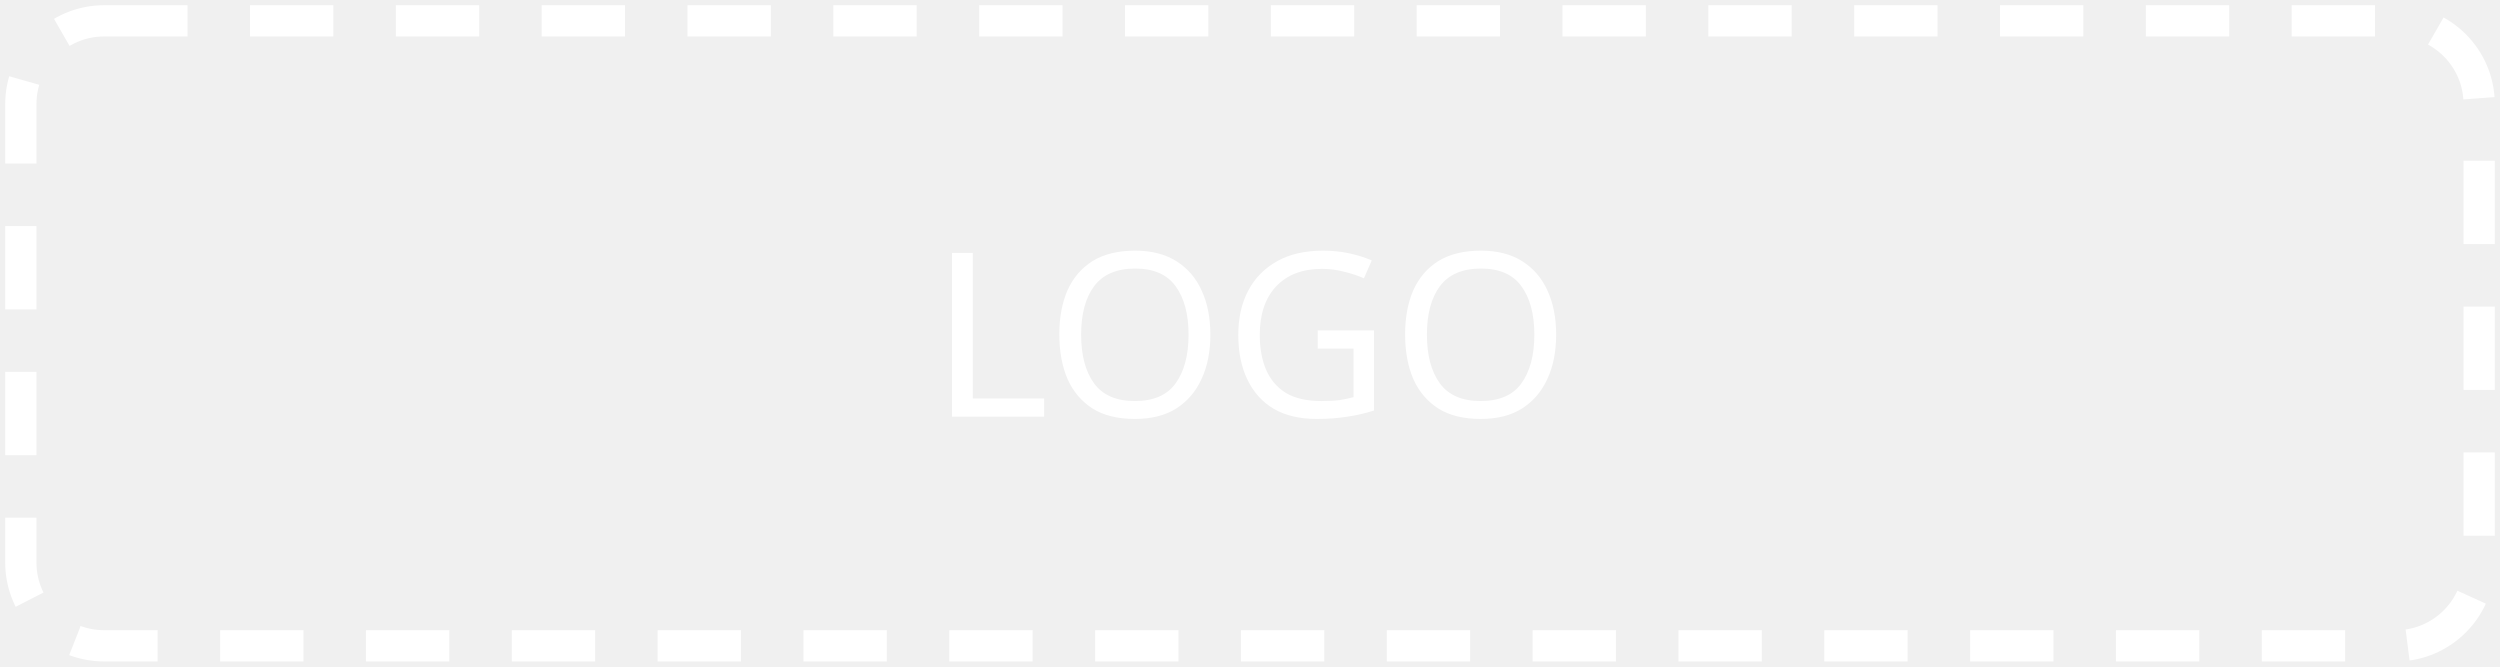
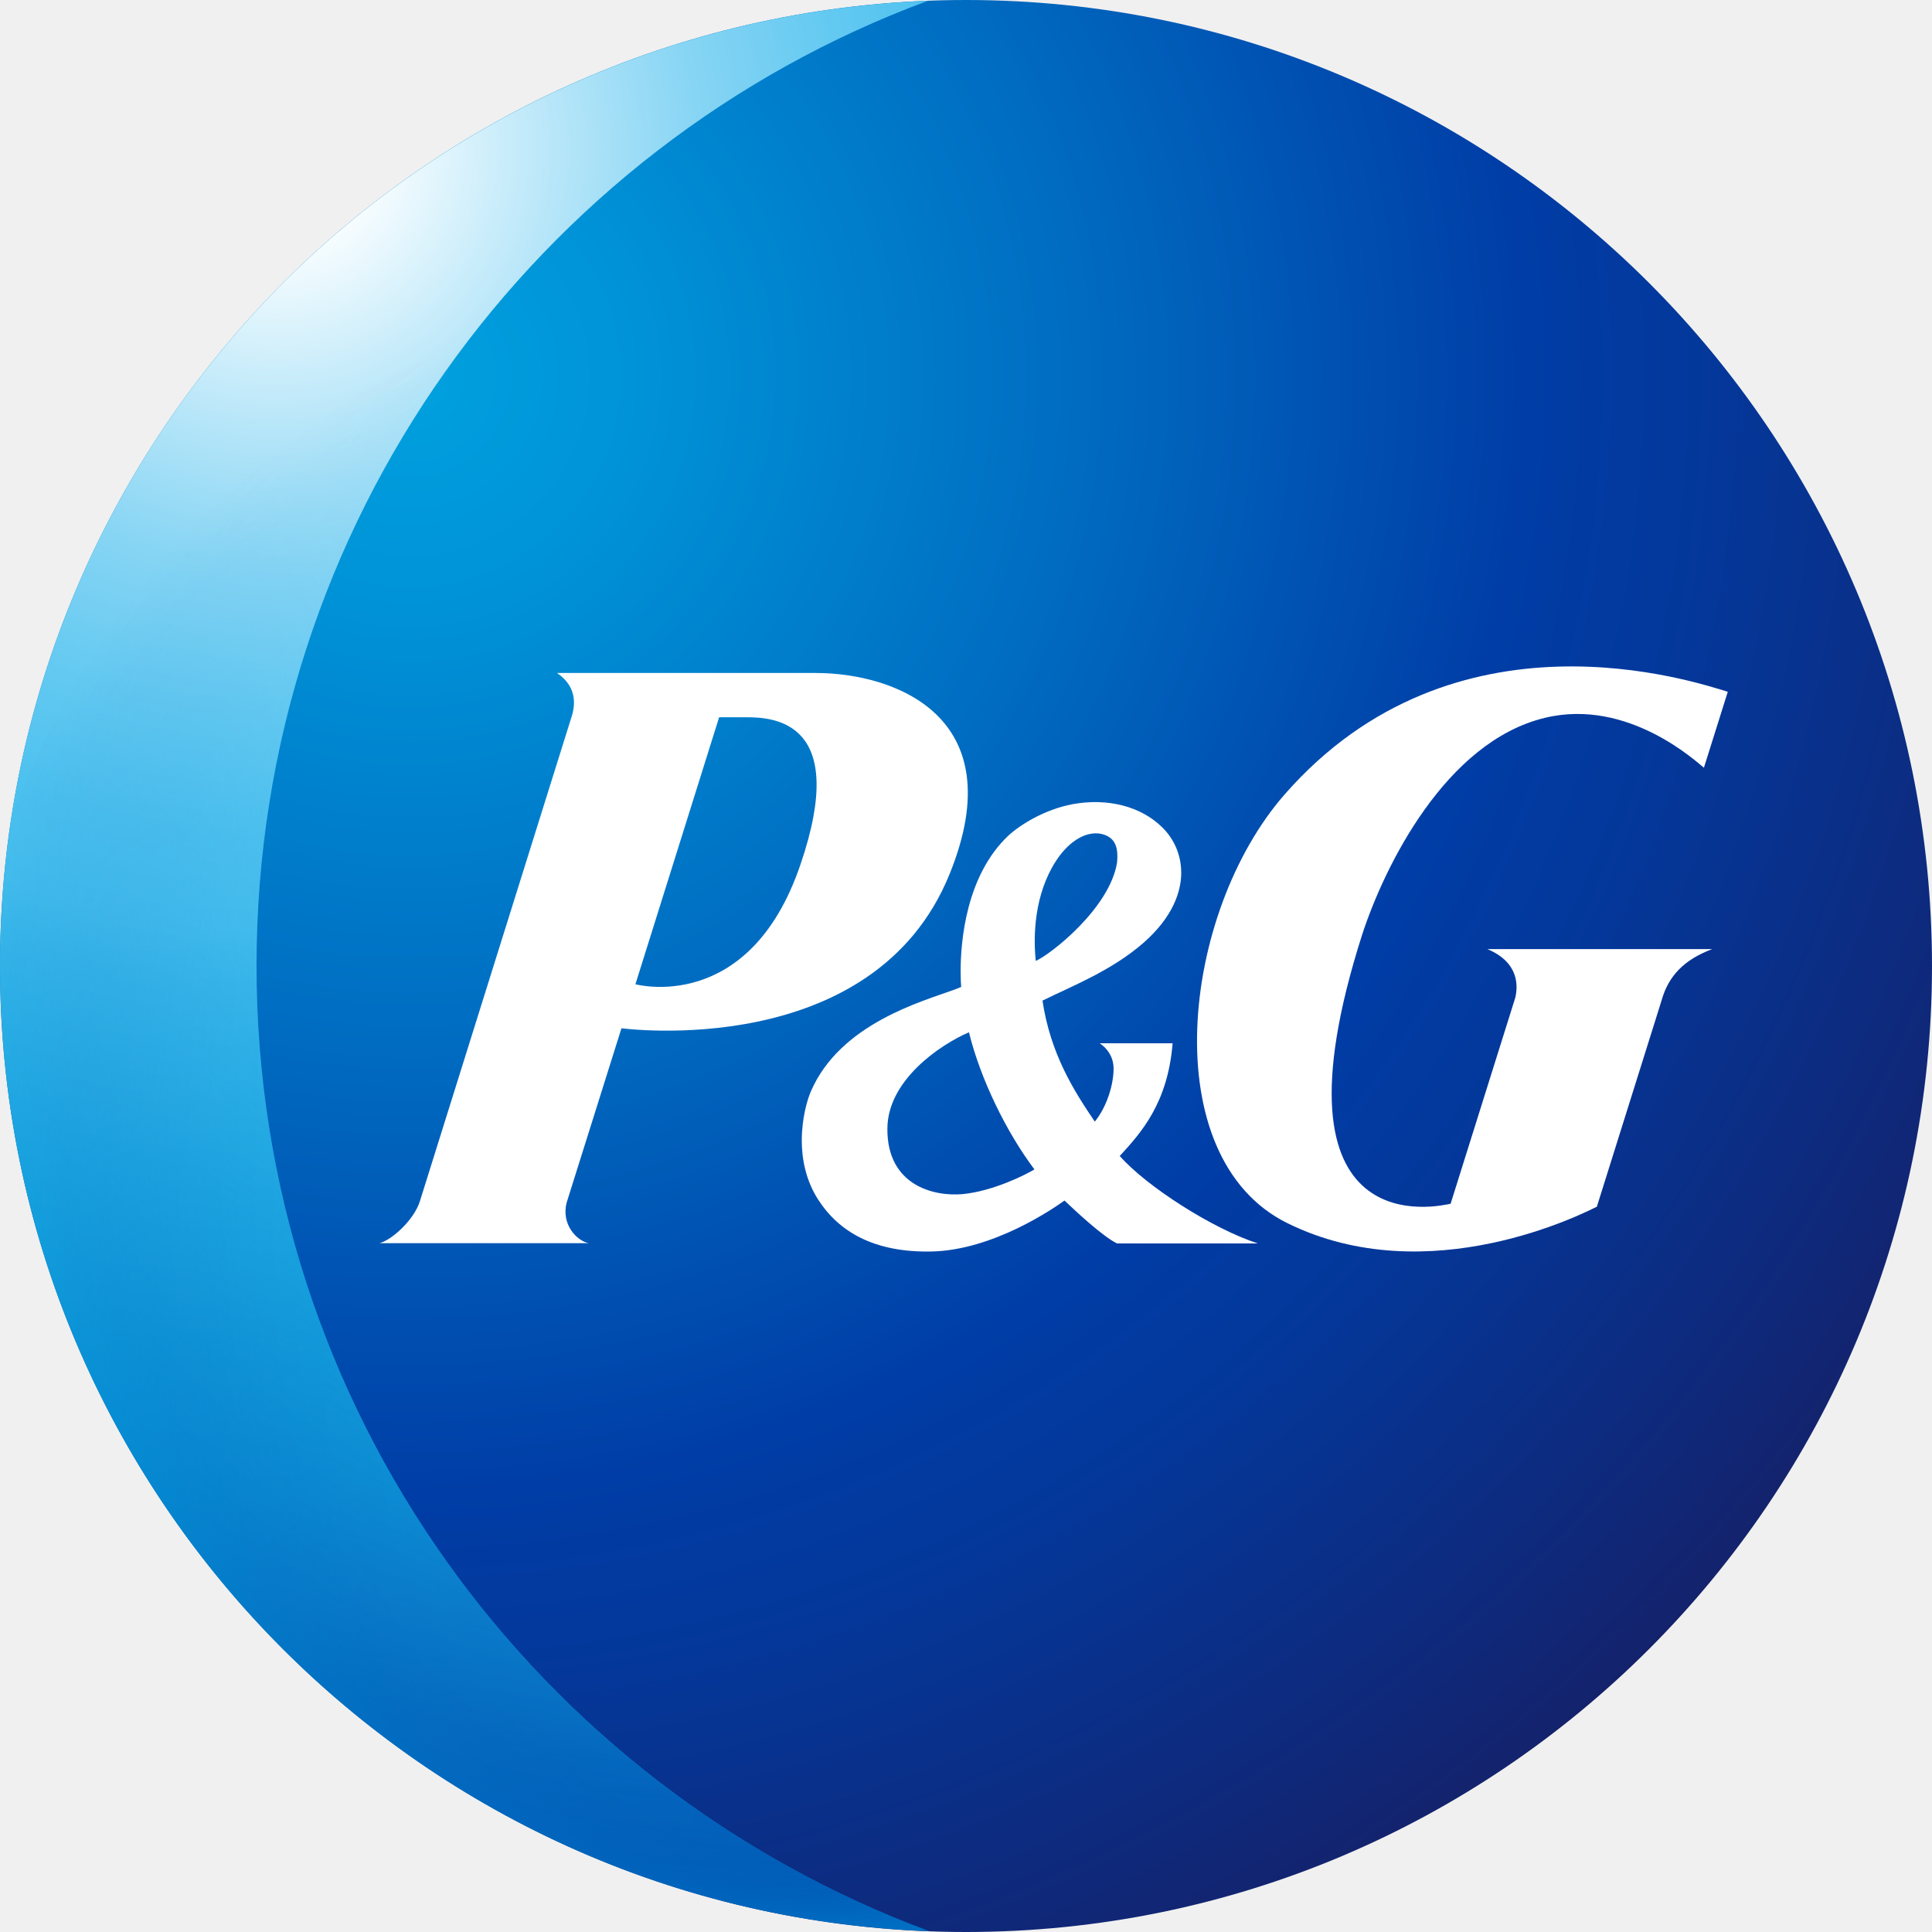
- <svg xmlns="http://www.w3.org/2000/svg" width="120" height="32" viewBox="0 0 120 32" role="img" aria-label="Logo placeholder">
-   <rect x="1" y="1" width="118" height="30" rx="4" fill="none" stroke="#ffffff" stroke-width="1.5" stroke-dasharray="4 3" />
-   <text x="60" y="20" text-anchor="middle" font-family="system-ui, sans-serif" font-size="11" fill="#ffffff">LOGO</text>
+ <svg xmlns="http://www.w3.org/2000/svg" id="Logo" role="img" aria-label="P&amp;G" enable-background="new 0 0 720 720" viewBox="0 0 720 720">
+   <radialGradient id="SVGID_1_" cx="156.09" cy="143.71" r="661.27" gradientTransform="translate(-6 -6) scale(1.0167)" gradientUnits="userSpaceOnUse">
+     <stop offset="0" stop-color="#00a1df" />
+     <stop offset=".13" stop-color="#0092d7" />
+     <stop offset=".37" stop-color="#006cc1" />
+     <stop offset=".62" stop-color="#003da6" />
+     <stop offset=".73" stop-color="#043799" />
+     <stop offset=".93" stop-color="#102777" />
+     <stop offset="1" stop-color="#152169" />
+   </radialGradient>
+   <circle cx="360" cy="360" r="360" fill="url(#SVGID_1_)" />
+   <radialGradient id="SVGID_2_" cx="107.95" cy="60.5" r="1096.43" gradientTransform="translate(-6 -6) scale(1.0167)" gradientUnits="userSpaceOnUse">
+     <stop offset=".02" stop-color="#fff" />
+     <stop offset=".03" stop-color="#fbfeff" />
+     <stop offset=".09" stop-color="#bae7f9" />
+     <stop offset=".14" stop-color="#87d5f4" />
+     <stop offset=".19" stop-color="#63c9f1" />
+     <stop offset=".23" stop-color="#4cc1ef" />
+     <stop offset=".26" stop-color="#44beee" />
+     <stop offset=".28" stop-color="#37b8eb" />
+     <stop offset=".35" stop-color="#19ace5" />
+     <stop offset=".41" stop-color="#07a4e0" />
+     <stop offset=".45" stop-color="#00a1df" />
+     <stop offset=".79" stop-color="#0045ab" />
+     <stop offset=".82" stop-color="#003da6" />
+     <stop offset=".96" stop-color="#0059b6" />
+   </radialGradient>
+   <path fill="url(#SVGID_2_)" d="M95.6 359.9C95.6 195 199.7 54.4 345.8.3 153.6 7.8 0 165.9 0 360c0 194.3 153.9 352.6 346.4 359.7C200.1 665.7 95.6 525 95.6 359.9z" />
+   <defs>
+     <filter id="Adobe_OpacityMaskFilter" width="346.4" height="719.4" x="0" y=".3" filterUnits="userSpaceOnUse">
+       <feColorMatrix values="1 0 0 0 0 0 1 0 0 0 0 0 1 0 0 0 0 0 1 0" />
+     </filter>
+   </defs>
+   <mask id="SVGID_3_" width="346.4" height="719.4" x="0" y=".3" maskUnits="userSpaceOnUse">
+     <g filter="url(#Adobe_OpacityMaskFilter)">
+       <radialGradient id="SVGID_4_" cx="302.95" cy="349.21" r="381.37" fx="2.18" fy="354.33" gradientTransform="matrix(.03136 -1.0162 1.0341 .03192 -68.63 645.74)" gradientUnits="userSpaceOnUse">
+         <stop offset=".1" stop-color="#fff" />
+         <stop offset=".35" stop-color="#fdfdfd" />
+         <stop offset=".45" stop-color="#f6f6f6" />
+         <stop offset=".51" stop-color="#eaeaea" />
+         <stop offset=".57" stop-color="#d9d9d9" />
+         <stop offset=".62" stop-color="#c3c3c3" />
+         <stop offset=".66" stop-color="#a7a7a7" />
+         <stop offset=".7" stop-color="#868686" />
+         <stop offset=".73" stop-color="#606060" />
+         <stop offset=".77" stop-color="#353535" />
+         <stop offset=".8" stop-color="#060606" />
+         <stop offset=".8" />
+       </radialGradient>
+       <path fill="url(#SVGID_4_)" d="M95.6 359.9C95.6 195 199.7 54.4 345.8.3 153.6 7.8 0 165.9 0 360c0 194.3 153.9 352.6 346.4 359.7C200.1 665.7 95.6 525 95.6 359.9z" />
+     </g>
+   </mask>
+   <radialGradient id="SVGID_5_" cx="281.36" cy="290.9" r="445.49" gradientTransform="translate(-6 -6) scale(1.0167)" gradientUnits="userSpaceOnUse">
+     <stop offset=".32" stop-color="#44beee" stop-opacity="0" />
+     <stop offset=".48" stop-color="#2b99d9" stop-opacity=".27" />
+     <stop offset=".67" stop-color="#1476c6" stop-opacity=".58" />
+     <stop offset=".82" stop-color="#0561ba" stop-opacity=".84" />
+     <stop offset=".92" stop-color="#0059b6" />
+   </radialGradient>
+   <path fill="url(#SVGID_5_)" d="M95.6 359.9C95.6 195 199.7 54.4 345.8.3 153.6 7.8 0 165.9 0 360c0 194.3 153.9 352.6 346.4 359.7C200.1 665.7 95.6 525 95.6 359.9z" mask="url(#SVGID_3_)" />
+   <g>
+     <path d="M353.9 325.7c23.9-58.9-20.8-74.9-49.9-74.9h-96.4c8 5.5 6.7 12.8 5.1 17.3l-56.2 179.5c-2.2 7.1-10.6 14.6-15.1 15.7h78c-4.3-.8-10.4-6.9-8.2-15.2l20.4-64.9c.1 0 93.9 12.7 122.3-57.5zm-75.8-58.4c10.2 0 38.5 1.4 20.2 54.9-19.1 56.2-61.5 44.6-61.5 44.6l31.2-99.5h10.1z" fill="#fff" />
+     <path d="M416.3 463.4h52.5c-16.8-5.4-41.6-21.3-51.5-32.6 8-8.7 17.9-19.7 19.7-42h-27.2s5.2 3 5.2 9.4c0 5.9-2.4 14.1-7 19.8-8-11.8-16.5-25.3-19.5-45.1 10.7-5.3 25.7-11.1 37.6-21.5 11.3-9.9 13.9-19.3 14.1-25.4v-.8c0-6.4-2.5-12.4-7.1-16.9-7.9-7.8-20.3-11-33.4-8.6-10.5 2-19.4 7.6-23.9 11.7-15.8 14.9-17.8 39.4-17.8 50.5 0 2.7.1 4.7.2 5.9-.9.4-2.5 1-2.5 1-11.6 4.3-42.5 12.5-53.5 37.9-1.4 3.2-3.4 10.2-3.4 18.3 0 7 1.5 14.8 6 21.9 7.8 12.2 21 19.9 42.2 19.5 23-.4 45.7-16.1 49.7-19 3.9 3.7 14.2 13.4 19.6 16zm0-142c-2.7 17.1-24.9 34.4-30.3 36.7-1-9.6-.5-24.8 7.5-37.2 5.3-8.2 12.4-11.8 18.1-9.8 4.6 1.6 5.1 5.8 4.7 10.3zm-30.8 114.4c-3.1 1.9-15.3 8.1-26.7 9.2-10.6 1-28.2-3.1-28.1-24.3 0-18.1 19.7-31.4 30.4-36 4.3 17.5 14 37.3 24.4 51.1z" fill="#fff" />
+     <path d="M575.8 267.5c31.2-7.5 56.9 16.9 59.2 18.6l8.9-28.3c-12.3-3.7-101.8-34-165.1 38.2-38.9 44.4-48.4 135.4.9 159.8 52.8 26.1 111.1-4 115.4-6.1l24.1-76.8c2.6-9.3 8.5-15.3 18.9-19.2h-83.8c12.2 5.1 11.3 14.3 10.4 18.1l-24.1 76.8c-3.2.6-70.6 17.4-32.9-100.5 8.3-25.3 31-71.7 68.1-80.6z" fill="#fff" />
+   </g>
</svg>
